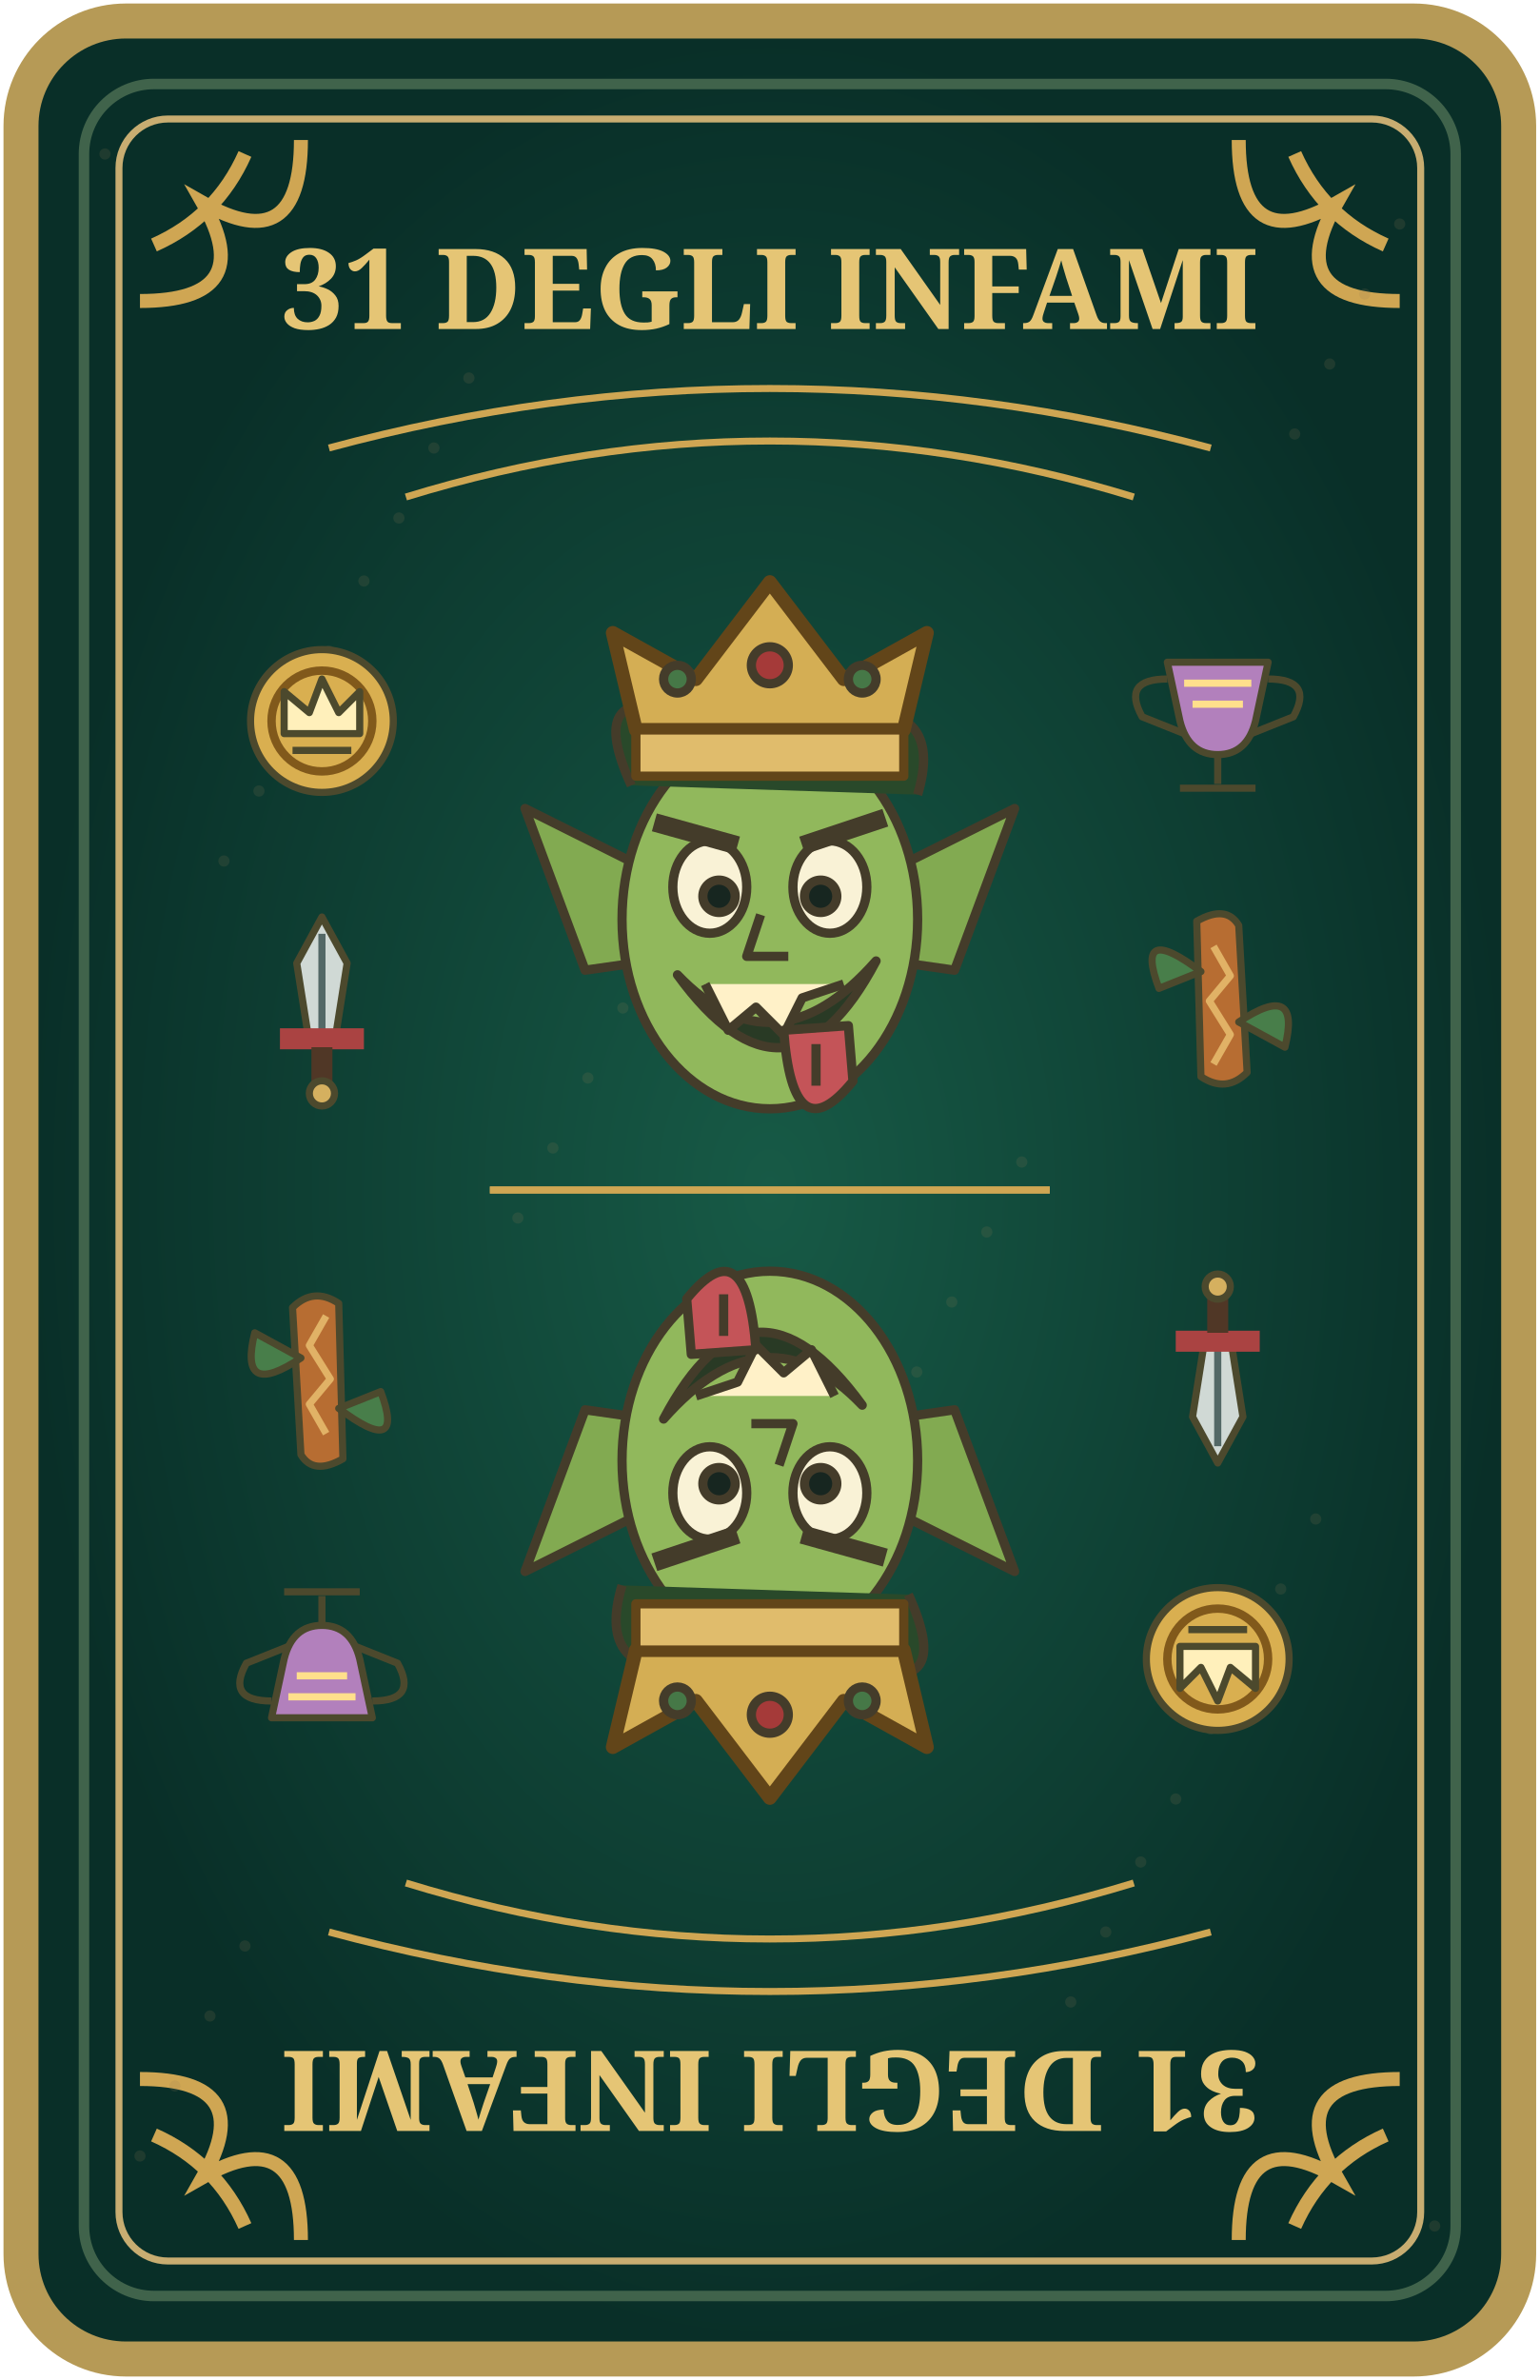
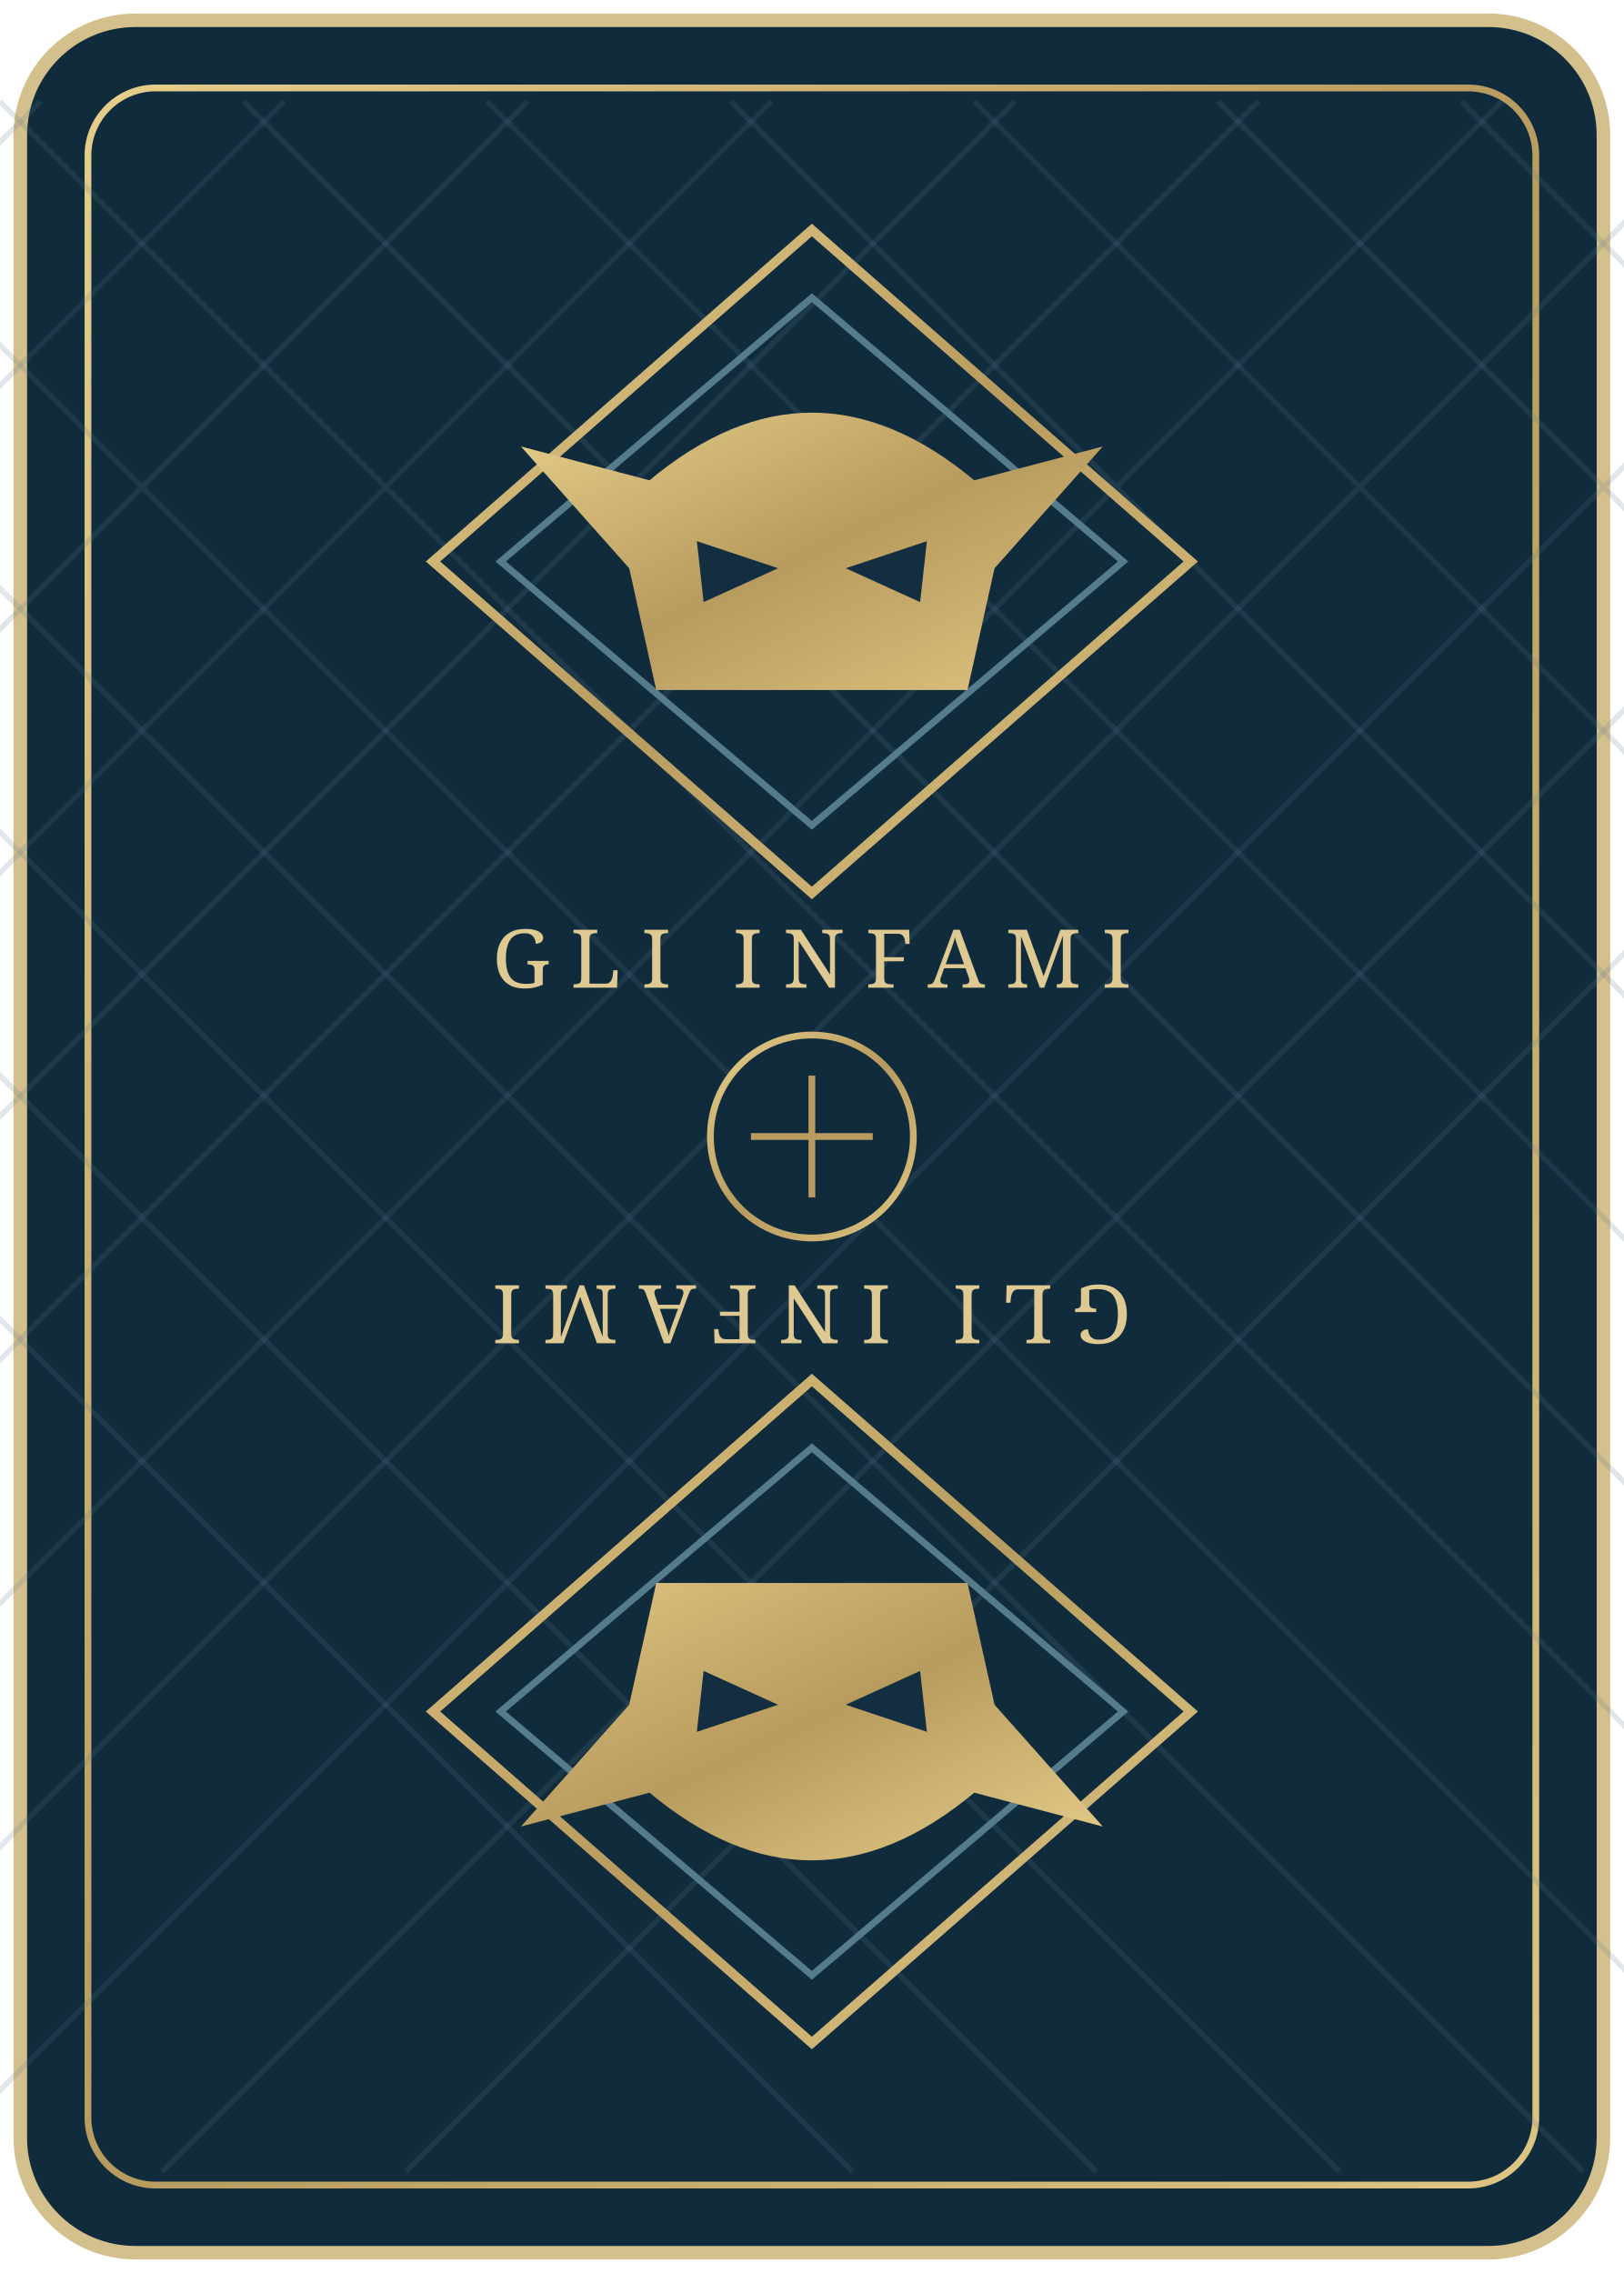
- <svg xmlns="http://www.w3.org/2000/svg" width="220" height="340" viewBox="0 0 220 340">
+ <svg xmlns="http://www.w3.org/2000/svg" width="240" height="336" viewBox="0 0 240 336">
  <defs>
-     <radialGradient id="paper">
-       <stop stop-color="#fff6dd" />
-       <stop offset="1" stop-color="#e5d4a8" />
-     </radialGradient>
-     <radialGradient id="felt">
-       <stop stop-color="#175a46" />
-       <stop offset="1" stop-color="#092f28" />
-     </radialGradient>
+     <linearGradient id="paper" x2="1" y2="1">
+       <stop stop-color="#fffdf4" />
+       <stop offset="1" stop-color="#ede8d9" />
+     </linearGradient>
+     <linearGradient id="foil" x2="1" y2="1">
+       <stop stop-color="#e6ce8b" />
+       <stop offset=".5" stop-color="#b89b5e" />
+       <stop offset="1" stop-color="#dfc583" />
+     </linearGradient>
+     <pattern id="grain" width="6" height="6" patternUnits="userSpaceOnUse">
+       <path d="M1 1h1M4 4h1" stroke="#a89570" opacity=".10" stroke-width=".6" />
+     </pattern>
+     <clipPath id="portrait">
+       <rect x="49" y="66" width="142" height="204" rx="30" />
+     </clipPath>
  </defs>
-   <rect x="3" y="3" width="214" height="334" rx="15" fill="url(#felt)" stroke="#b69a56" stroke-width="5" />
-   <rect x="12" y="12" width="196" height="316" rx="10" fill="none" stroke="#40634b" stroke-width="1.5" />
-   <rect x="17" y="17" width="186" height="306" rx="7" fill="none" stroke="#c8ad71" />
-   <path d="M0 23Q17 23 9 9Q23 17 23 0M2 15Q11 11 15 2" transform="translate(20 20) rotate(0)" fill="none" stroke="#cfa653" stroke-width="2" />
-   <path d="M0 23Q17 23 9 9Q23 17 23 0M2 15Q11 11 15 2" transform="translate(200 320) rotate(180)" fill="none" stroke="#cfa653" stroke-width="2" />
-   <path d="M0 23Q17 23 9 9Q23 17 23 0M2 15Q11 11 15 2" transform="translate(200 20) rotate(90)" fill="none" stroke="#cfa653" stroke-width="2" />
-   <path d="M0 23Q17 23 9 9Q23 17 23 0M2 15Q11 11 15 2" transform="translate(20 320) rotate(270)" fill="none" stroke="#cfa653" stroke-width="2" />
-   <circle cx="15" cy="22" r=".8" fill="#927951" opacity=".16" />
-   <circle cx="205" cy="318" r=".8" fill="#927951" opacity=".16" />
-   <circle cx="52" cy="83" r=".8" fill="#927951" opacity=".16" />
-   <circle cx="168" cy="257" r=".8" fill="#927951" opacity=".16" />
-   <circle cx="89" cy="144" r=".8" fill="#927951" opacity=".16" />
-   <circle cx="131" cy="196" r=".8" fill="#927951" opacity=".16" />
-   <circle cx="126" cy="205" r=".8" fill="#927951" opacity=".16" />
-   <circle cx="94" cy="135" r=".8" fill="#927951" opacity=".16" />
-   <circle cx="163" cy="266" r=".8" fill="#927951" opacity=".16" />
-   <circle cx="57" cy="74" r=".8" fill="#927951" opacity=".16" />
-   <circle cx="200" cy="32" r=".8" fill="#927951" opacity=".16" />
-   <circle cx="20" cy="308" r=".8" fill="#927951" opacity=".16" />
-   <circle cx="47" cy="93" r=".8" fill="#927951" opacity=".16" />
-   <circle cx="173" cy="247" r=".8" fill="#927951" opacity=".16" />
-   <circle cx="84" cy="154" r=".8" fill="#927951" opacity=".16" />
-   <circle cx="136" cy="186" r=".8" fill="#927951" opacity=".16" />
-   <circle cx="121" cy="215" r=".8" fill="#927951" opacity=".16" />
-   <circle cx="99" cy="125" r=".8" fill="#927951" opacity=".16" />
-   <circle cx="158" cy="276" r=".8" fill="#927951" opacity=".16" />
-   <circle cx="62" cy="64" r=".8" fill="#927951" opacity=".16" />
-   <circle cx="195" cy="42" r=".8" fill="#927951" opacity=".16" />
-   <circle cx="25" cy="298" r=".8" fill="#927951" opacity=".16" />
-   <circle cx="42" cy="103" r=".8" fill="#927951" opacity=".16" />
-   <circle cx="178" cy="237" r=".8" fill="#927951" opacity=".16" />
-   <circle cx="79" cy="164" r=".8" fill="#927951" opacity=".16" />
-   <circle cx="141" cy="176" r=".8" fill="#927951" opacity=".16" />
-   <circle cx="116" cy="225" r=".8" fill="#927951" opacity=".16" />
-   <circle cx="104" cy="115" r=".8" fill="#927951" opacity=".16" />
-   <circle cx="153" cy="286" r=".8" fill="#927951" opacity=".16" />
-   <circle cx="67" cy="54" r=".8" fill="#927951" opacity=".16" />
-   <circle cx="190" cy="52" r=".8" fill="#927951" opacity=".16" />
-   <circle cx="30" cy="288" r=".8" fill="#927951" opacity=".16" />
-   <circle cx="37" cy="113" r=".8" fill="#927951" opacity=".16" />
-   <circle cx="183" cy="227" r=".8" fill="#927951" opacity=".16" />
-   <circle cx="74" cy="174" r=".8" fill="#927951" opacity=".16" />
-   <circle cx="146" cy="166" r=".8" fill="#927951" opacity=".16" />
-   <circle cx="111" cy="235" r=".8" fill="#927951" opacity=".16" />
-   <circle cx="109" cy="105" r=".8" fill="#927951" opacity=".16" />
-   <circle cx="148" cy="296" r=".8" fill="#927951" opacity=".16" />
-   <circle cx="72" cy="44" r=".8" fill="#927951" opacity=".16" />
-   <circle cx="185" cy="62" r=".8" fill="#927951" opacity=".16" />
-   <circle cx="35" cy="278" r=".8" fill="#927951" opacity=".16" />
-   <circle cx="32" cy="123" r=".8" fill="#927951" opacity=".16" />
-   <circle cx="188" cy="217" r=".8" fill="#927951" opacity=".16" />
-   <text x="110" y="47" fill="#e5c575" font-family="Georgia" font-size="16" font-weight="bold" text-anchor="middle">31 DEGLI INFAMI</text>
-   <path d="M47 64Q110 47 173 64M58 71Q110 55 162 71" fill="none" stroke="#cfa653" />
-   <g transform="translate(110 132) scale(0.66)" stroke="#443c2a" stroke-width="2" stroke-linejoin="round">
-     <path d="M-27-12 -53-25 -40 10 -26 8M27-12 53-25 40 10 26 8" fill="#82aa51" />
-     <ellipse cy="-1" rx="32" ry="41" fill="#91b85c" />
-     <path d="M-30-30Q-40-52-20-46Q-16-57-3-49Q4-60 16-46Q38-48 32-28" fill="#29492a" />
-     <ellipse cx="-13" cy="-8" rx="8" ry="10" fill="#f9f2d6" />
-     <ellipse cx="13" cy="-8" rx="8" ry="10" fill="#f9f2d6" />
-     <circle cx="-11" cy="-6" r="3.5" fill="#172620" />
-     <circle cx="11" cy="-6" r="3.5" fill="#172620" />
-     <path d="M-25-22 -7-17M7-17 25-23" stroke-width="4" />
-     <path d="M-2-2 -5 7 4 7" fill="none" />
-     <path d="M-20 11Q1 33 23 8Q4 44-20 11Z" fill="#293a25" />
-     <path d="M-14 13 -9 23 -3 18 3 24 7 16 16 13" fill="#fff1c8" />
-     <path d="M3 23Q5 50 18 34L17 22Z" fill="#c45458" />
-     <path d="M10 26V35" />
-     <g transform="translate(0 -45) scale(1)">
-       <path d="M-29 3 -34-18 -16-8 0-29 16-8 34-18 29 3Z" fill="#d4ae54" stroke="#624519" stroke-width="3" />
-       <path d="M-29 3H29V13H-29Z" fill="#e0bc6c" stroke="#624519" stroke-width="2" />
-       <circle cy="-11" r="4" fill="#a53a39" />
-       <circle cx="-20" cy="-8" r="3" fill="#467847" />
-       <circle cx="20" cy="-8" r="3" fill="#467847" />
-     </g>
+   <rect x="3" y="3" width="234" height="330" rx="17" fill="#102c3c" stroke="#d4c08d" stroke-width="2" />
+   <rect x="13" y="13" width="214" height="310" rx="10" fill="none" stroke="url(#foil)" />
+   <path d="M-180 15l306 306M-66 15l-306 306" stroke="#59768a" opacity=".18" stroke-width=".8" />
+   <path d="M-144 15l306 306M-30 15l-306 306" stroke="#59768a" opacity=".18" stroke-width=".8" />
+   <path d="M-108 15l306 306M6 15l-306 306" stroke="#59768a" opacity=".18" stroke-width=".8" />
+   <path d="M-72 15l306 306M42 15l-306 306" stroke="#59768a" opacity=".18" stroke-width=".8" />
+   <path d="M-36 15l306 306M78 15l-306 306" stroke="#59768a" opacity=".18" stroke-width=".8" />
+   <path d="M0 15l306 306M114 15l-306 306" stroke="#59768a" opacity=".18" stroke-width=".8" />
+   <path d="M36 15l306 306M150 15l-306 306" stroke="#59768a" opacity=".18" stroke-width=".8" />
+   <path d="M72 15l306 306M186 15l-306 306" stroke="#59768a" opacity=".18" stroke-width=".8" />
+   <path d="M108 15l306 306M222 15l-306 306" stroke="#59768a" opacity=".18" stroke-width=".8" />
+   <path d="M144 15l306 306M258 15l-306 306" stroke="#59768a" opacity=".18" stroke-width=".8" />
+   <path d="M180 15l306 306M294 15l-306 306" stroke="#59768a" opacity=".18" stroke-width=".8" />
+   <path d="M216 15l306 306M330 15l-306 306" stroke="#59768a" opacity=".18" stroke-width=".8" />
+   <path d="M252 15l306 306M366 15l-306 306" stroke="#59768a" opacity=".18" stroke-width=".8" />
+   <path d="M64 83 120 34 176 83 120 132Z" fill="none" stroke="url(#foil)" stroke-width="1.4" />
+   <path d="M74 83 120 44 166 83 120 122Z" fill="none" stroke="#567b8a" />
+   <path d="M93 84 77 66 96 71Q120 51 144 71L163 66 147 84 143 102 97 102Z" fill="url(#foil)" />
+   <path d="M103 80 115 84 104 89M137 80 125 84 136 89" fill="#122e40" />
+   <text x="120" y="146" font-size="12" fill="#dec992" font-family="Georgia" letter-spacing="3" text-anchor="middle">GLI INFAMI</text>
+   <g transform="rotate(180 120 168)">
+     <path d="M64 83 120 34 176 83 120 132Z" fill="none" stroke="url(#foil)" stroke-width="1.4" />
+     <path d="M74 83 120 44 166 83 120 122Z" fill="none" stroke="#567b8a" />
+     <path d="M93 84 77 66 96 71Q120 51 144 71L163 66 147 84 143 102 97 102Z" fill="url(#foil)" />
+     <path d="M103 80 115 84 104 89M137 80 125 84 136 89" fill="#122e40" />
+     <text x="120" y="146" font-size="12" fill="#dec992" font-family="Georgia" letter-spacing="3" text-anchor="middle">GLI INFAMI</text>
  </g>
-   <g transform="translate(46 103) rotate(0) scale(0.6)" stroke="#4c492d" stroke-width="1.7" stroke-linejoin="round">
-     <circle r="17" fill="#d9af50" />
-     <circle r="12" fill="none" stroke="#81591b" stroke-width="2" />
-     <path d="M-9 3 -9-7 -3-2 0-10 4-2 9-7 9 3Z" fill="#fff0bb" />
-     <path d="M-7 7H7" />
-   </g>
-   <g transform="translate(174 103) rotate(0) scale(0.6)" stroke="#4c492d" stroke-width="1.7" stroke-linejoin="round">
-     <path d="M-12-14H12L9 0Q7 8 0 8Q-7 8-9 0Z" fill="#b280bc" />
-     <path d="M-12-10Q-23-10-18-1L-8 3M12-10Q23-10 18-1L8 3" fill="none" />
-     <path d="M0 8V15M-9 16H9" />
-     <path d="M-8-9H8M-6-4H6" stroke="#ffdf8c" />
-   </g>
-   <g transform="translate(46 143) rotate(0) scale(0.6)" stroke="#4c492d" stroke-width="1.7" stroke-linejoin="round">
-     <path d="M0-20 6-9 3 10H-3L-6-9Z" fill="#d0d9d5" />
-     <path d="M0-16V10" stroke="#536866" />
-     <path d="M-10 9H10" stroke="#aa4342" stroke-width="5" />
-     <path d="M0 11V21" stroke="#503726" stroke-width="5" />
-     <circle cy="22" r="3" fill="#d5b05f" />
-   </g>
-   <g transform="translate(174 143) rotate(0) scale(0.6)" stroke="#4c492d" stroke-width="1.7" stroke-linejoin="round">
-     <path d="M-5-19Q2-23 5-18L7 17Q2 22-4 18Z" fill="#b76d32" />
-     <path d="M-1-13 3-6 -2 0 3 8 -1 15" fill="none" stroke="#e1b266" />
-     <path d="M-4-7Q-20-19-14-3ZM5 5Q20-5 16 11Z" fill="#487e4a" />
-   </g>
-   <path d="M70 170H150" stroke="#cfa653" />
-   <g transform="rotate(180 110 170)">
-     <text x="110" y="47" fill="#e5c575" font-family="Georgia" font-size="16" font-weight="bold" text-anchor="middle">31 DEGLI INFAMI</text>
-     <path d="M47 64Q110 47 173 64M58 71Q110 55 162 71" fill="none" stroke="#cfa653" />
-     <g transform="translate(110 132) scale(0.66)" stroke="#443c2a" stroke-width="2" stroke-linejoin="round">
-       <path d="M-27-12 -53-25 -40 10 -26 8M27-12 53-25 40 10 26 8" fill="#82aa51" />
-       <ellipse cy="-1" rx="32" ry="41" fill="#91b85c" />
-       <path d="M-30-30Q-40-52-20-46Q-16-57-3-49Q4-60 16-46Q38-48 32-28" fill="#29492a" />
-       <ellipse cx="-13" cy="-8" rx="8" ry="10" fill="#f9f2d6" />
-       <ellipse cx="13" cy="-8" rx="8" ry="10" fill="#f9f2d6" />
-       <circle cx="-11" cy="-6" r="3.5" fill="#172620" />
-       <circle cx="11" cy="-6" r="3.5" fill="#172620" />
-       <path d="M-25-22 -7-17M7-17 25-23" stroke-width="4" />
-       <path d="M-2-2 -5 7 4 7" fill="none" />
-       <path d="M-20 11Q1 33 23 8Q4 44-20 11Z" fill="#293a25" />
-       <path d="M-14 13 -9 23 -3 18 3 24 7 16 16 13" fill="#fff1c8" />
-       <path d="M3 23Q5 50 18 34L17 22Z" fill="#c45458" />
-       <path d="M10 26V35" />
-       <g transform="translate(0 -45) scale(1)">
-         <path d="M-29 3 -34-18 -16-8 0-29 16-8 34-18 29 3Z" fill="#d4ae54" stroke="#624519" stroke-width="3" />
-         <path d="M-29 3H29V13H-29Z" fill="#e0bc6c" stroke="#624519" stroke-width="2" />
-         <circle cy="-11" r="4" fill="#a53a39" />
-         <circle cx="-20" cy="-8" r="3" fill="#467847" />
-         <circle cx="20" cy="-8" r="3" fill="#467847" />
-       </g>
-     </g>
-     <g transform="translate(46 103) rotate(0) scale(0.6)" stroke="#4c492d" stroke-width="1.7" stroke-linejoin="round">
-       <circle r="17" fill="#d9af50" />
-       <circle r="12" fill="none" stroke="#81591b" stroke-width="2" />
-       <path d="M-9 3 -9-7 -3-2 0-10 4-2 9-7 9 3Z" fill="#fff0bb" />
-       <path d="M-7 7H7" />
-     </g>
-     <g transform="translate(174 103) rotate(0) scale(0.6)" stroke="#4c492d" stroke-width="1.7" stroke-linejoin="round">
-       <path d="M-12-14H12L9 0Q7 8 0 8Q-7 8-9 0Z" fill="#b280bc" />
-       <path d="M-12-10Q-23-10-18-1L-8 3M12-10Q23-10 18-1L8 3" fill="none" />
-       <path d="M0 8V15M-9 16H9" />
-       <path d="M-8-9H8M-6-4H6" stroke="#ffdf8c" />
-     </g>
-     <g transform="translate(46 143) rotate(0) scale(0.6)" stroke="#4c492d" stroke-width="1.7" stroke-linejoin="round">
-       <path d="M0-20 6-9 3 10H-3L-6-9Z" fill="#d0d9d5" />
-       <path d="M0-16V10" stroke="#536866" />
-       <path d="M-10 9H10" stroke="#aa4342" stroke-width="5" />
-       <path d="M0 11V21" stroke="#503726" stroke-width="5" />
-       <circle cy="22" r="3" fill="#d5b05f" />
-     </g>
-     <g transform="translate(174 143) rotate(0) scale(0.6)" stroke="#4c492d" stroke-width="1.7" stroke-linejoin="round">
-       <path d="M-5-19Q2-23 5-18L7 17Q2 22-4 18Z" fill="#b76d32" />
-       <path d="M-1-13 3-6 -2 0 3 8 -1 15" fill="none" stroke="#e1b266" />
-       <path d="M-4-7Q-20-19-14-3ZM5 5Q20-5 16 11Z" fill="#487e4a" />
-     </g>
-     <path d="M70 170H150" stroke="#cfa653" />
-   </g>
+   <circle cx="120" cy="168" r="15" fill="#102c3c" stroke="url(#foil)" />
+   <path d="M111 168h18M120 159v18" stroke="#b89b5e" />
</svg>
